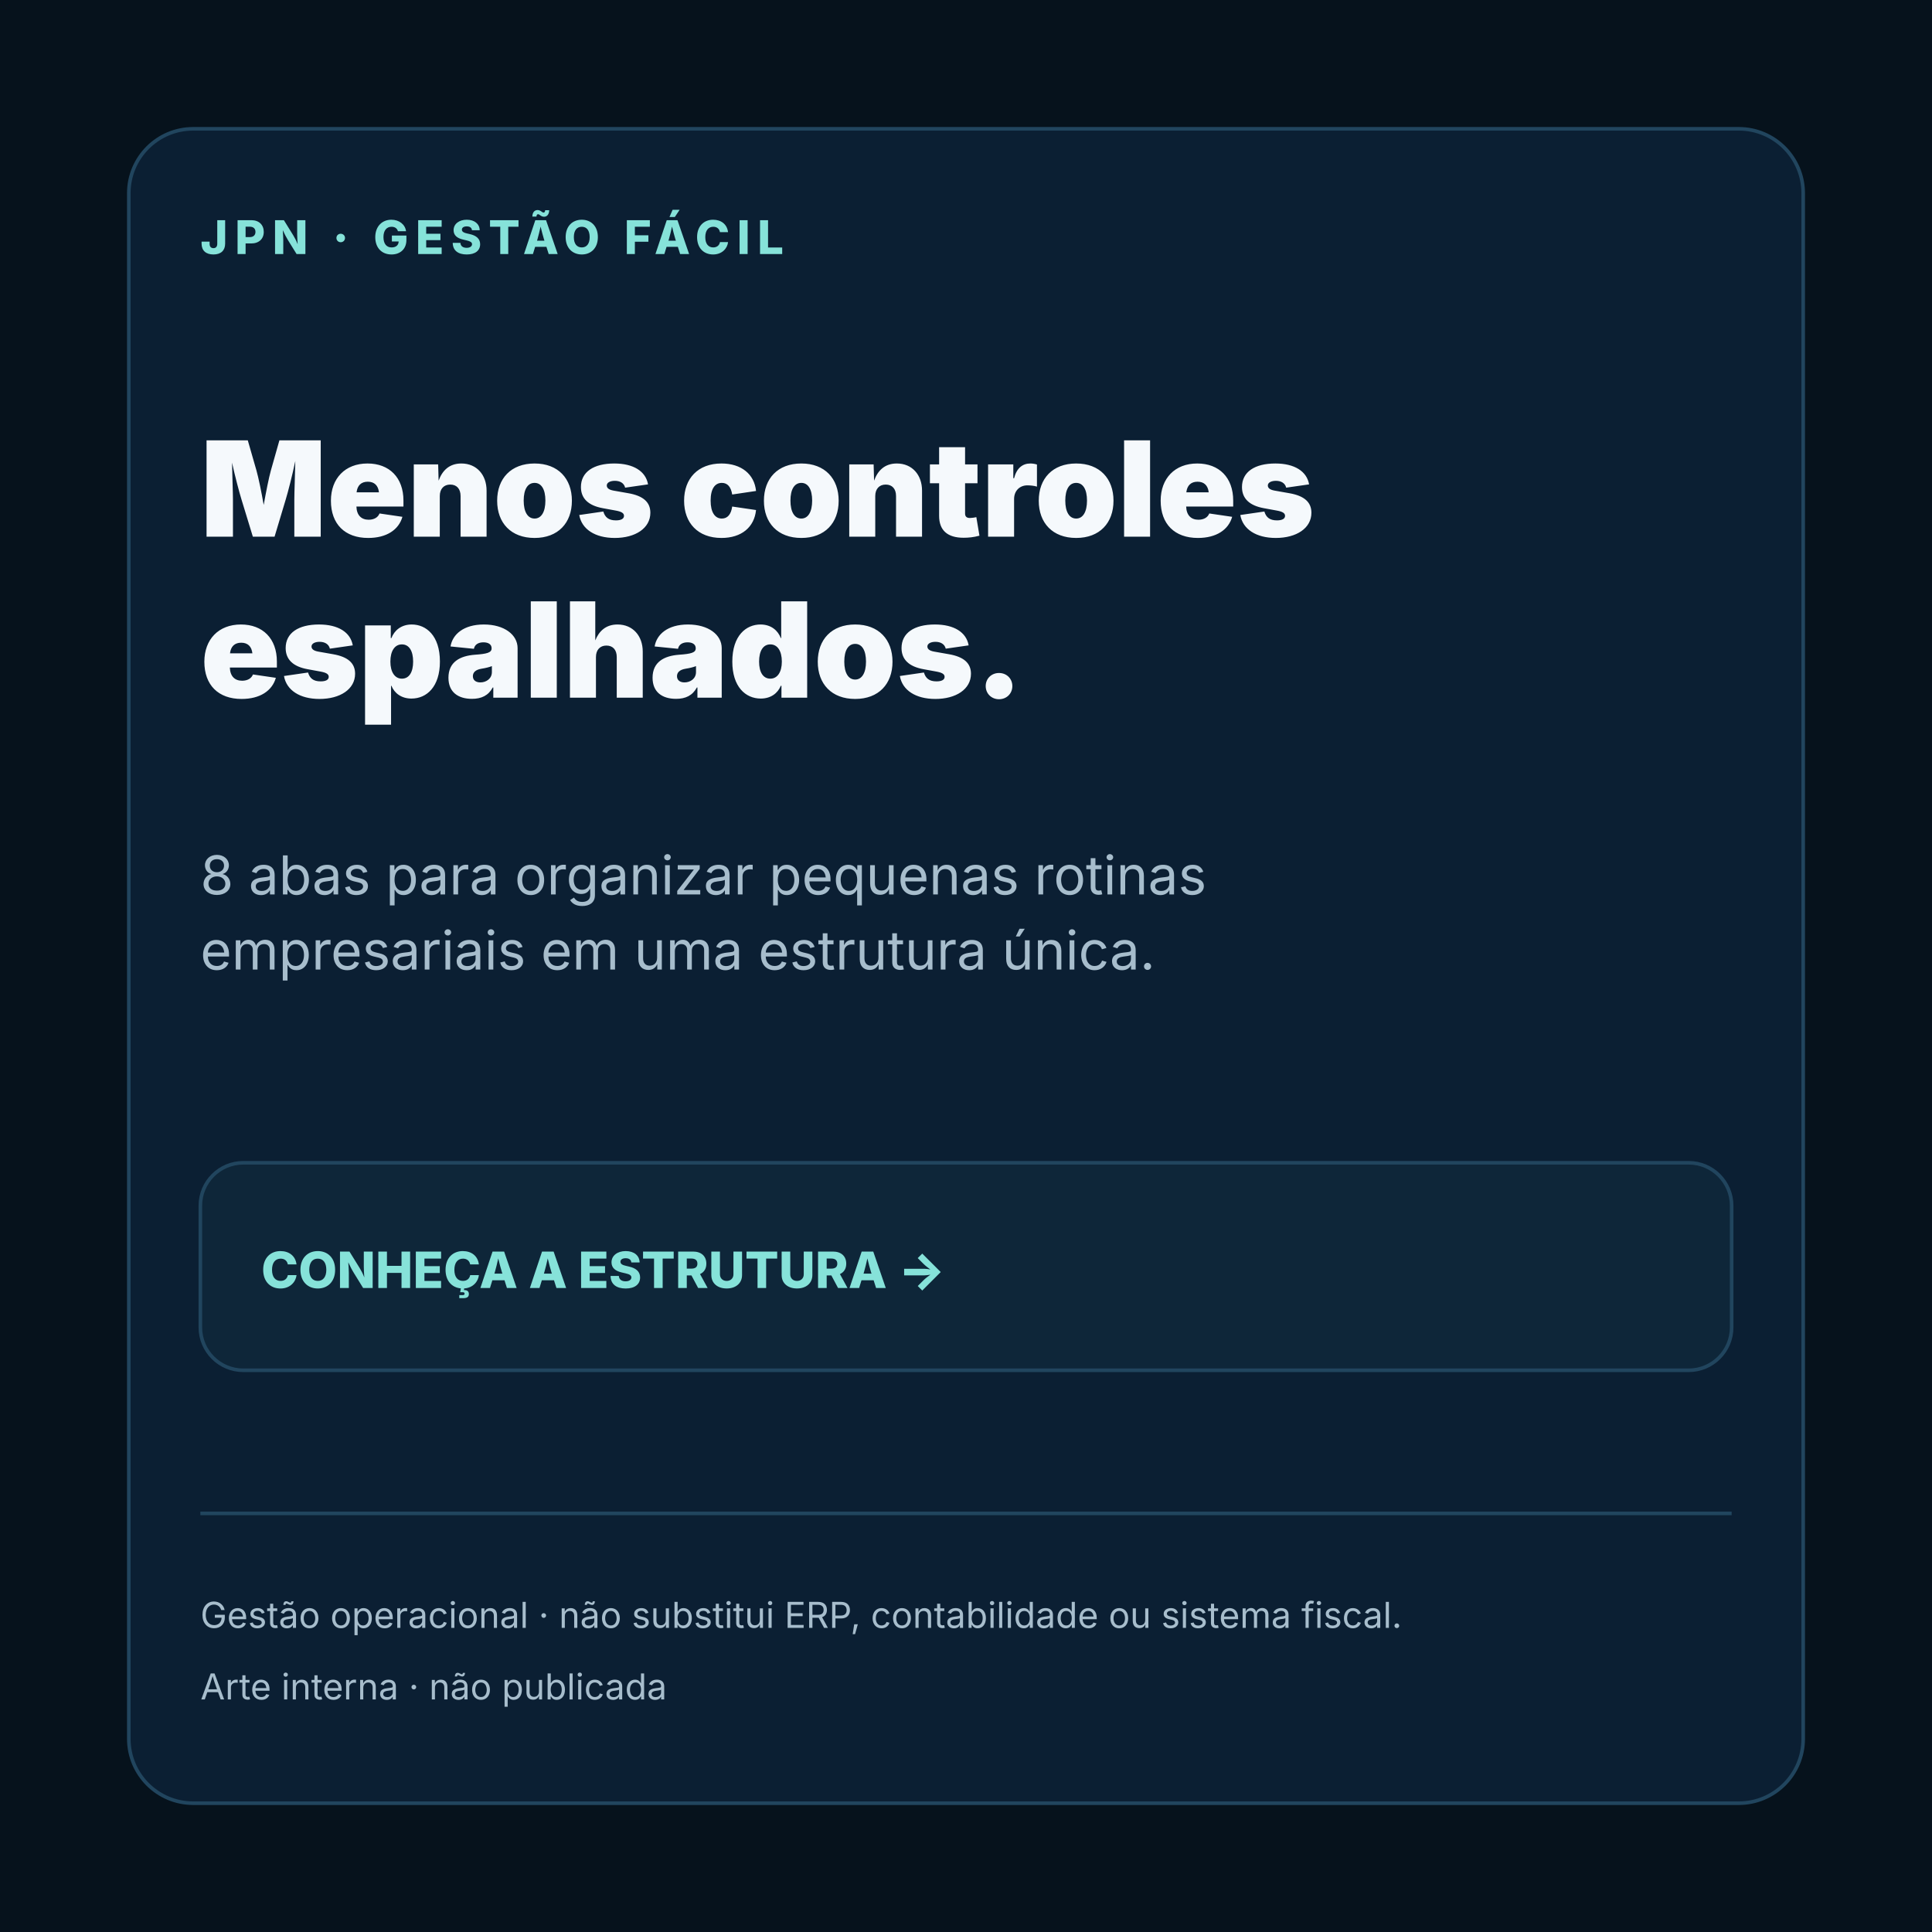
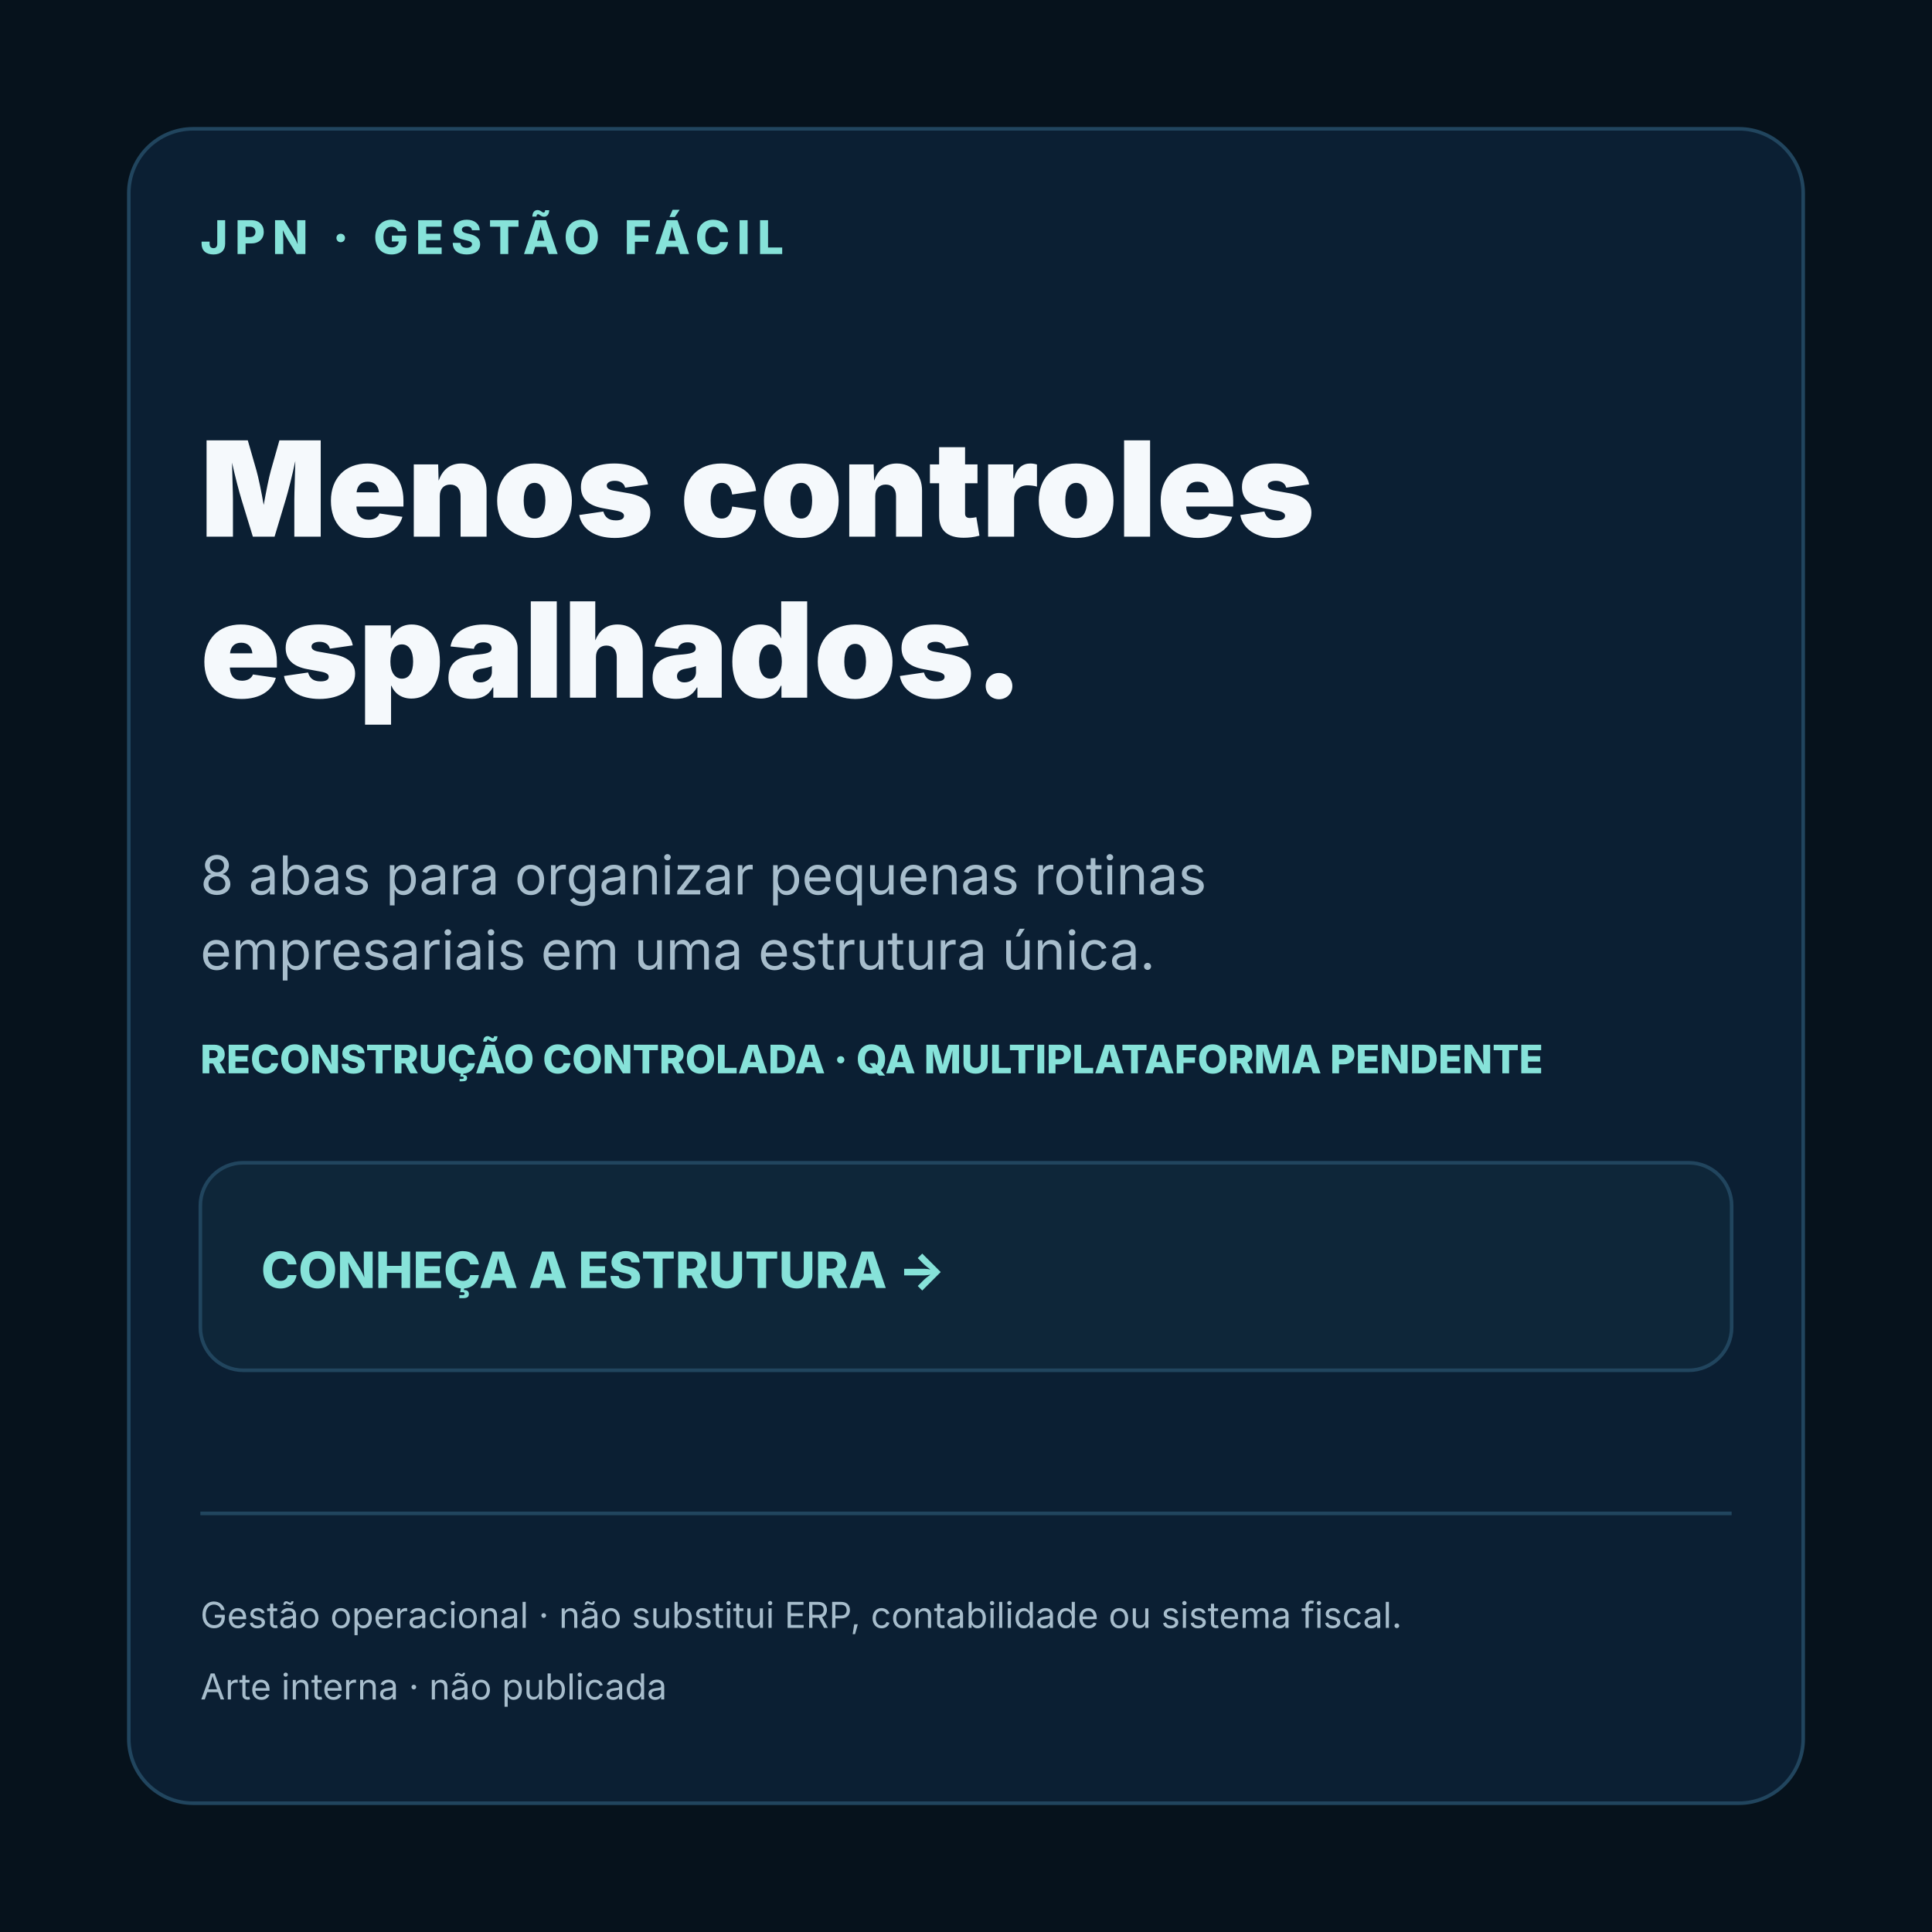
<svg xmlns="http://www.w3.org/2000/svg" width="1080" height="1080" viewBox="0 0 1080 1080" role="img" aria-labelledby="title desc">
  <rect width="1080" height="1080" fill="#06121C" />
  <rect x="72" y="72" width="936" height="936" rx="36" fill="#0B1F33" stroke="#21455E" stroke-width="2" />
  <text x="112" y="142" fill="#86E2D9" font-family="Inter,Arial,sans-serif" font-size="26" font-weight="800" letter-spacing="4">JPN · GESTÃO FÁCIL</text>
  <text x="112" y="300" fill="#F5F9FC" font-family="Inter,Arial,sans-serif" font-size="74" font-weight="900">Menos controles</text>
  <text x="112" y="390" fill="#F5F9FC" font-family="Inter,Arial,sans-serif" font-size="74" font-weight="900">espalhados.</text>
  <text x="112" y="500" fill="#A7BDCC" font-family="Inter,Arial,sans-serif" font-size="30">8 abas para organizar pequenas rotinas</text>
  <text x="112" y="542" fill="#A7BDCC" font-family="Inter,Arial,sans-serif" font-size="30">empresariais em uma estrutura única.</text>
+   <text x="112" y="600" fill="#86E2D9" font-family="Inter,Arial,sans-serif" font-size="22" font-weight="800">RECONSTRUÇÃO CONTROLADA · QA MULTIPLATAFORMA PENDENTE</text>
  <g transform="translate(112 650)">
    <rect width="856" height="116" rx="24" fill="#0E2639" stroke="#21455E" stroke-width="2" />
    <text x="34" y="70" fill="#86E2D9" font-family="Inter,Arial,sans-serif" font-size="28" font-weight="800">CONHEÇA A ESTRUTURA →</text>
  </g>
  <line x1="112" y1="846" x2="968" y2="846" stroke="#21455E" stroke-width="2" />
  <text x="112" y="910" fill="#A7BDCC" font-family="Inter,Arial,sans-serif" font-size="20">Gestão operacional · não substitui ERP, contabilidade ou sistema fiscal.</text>
  <text x="112" y="950" fill="#A7BDCC" font-family="Inter,Arial,sans-serif" font-size="20">Arte interna · não publicada</text>
</svg>
